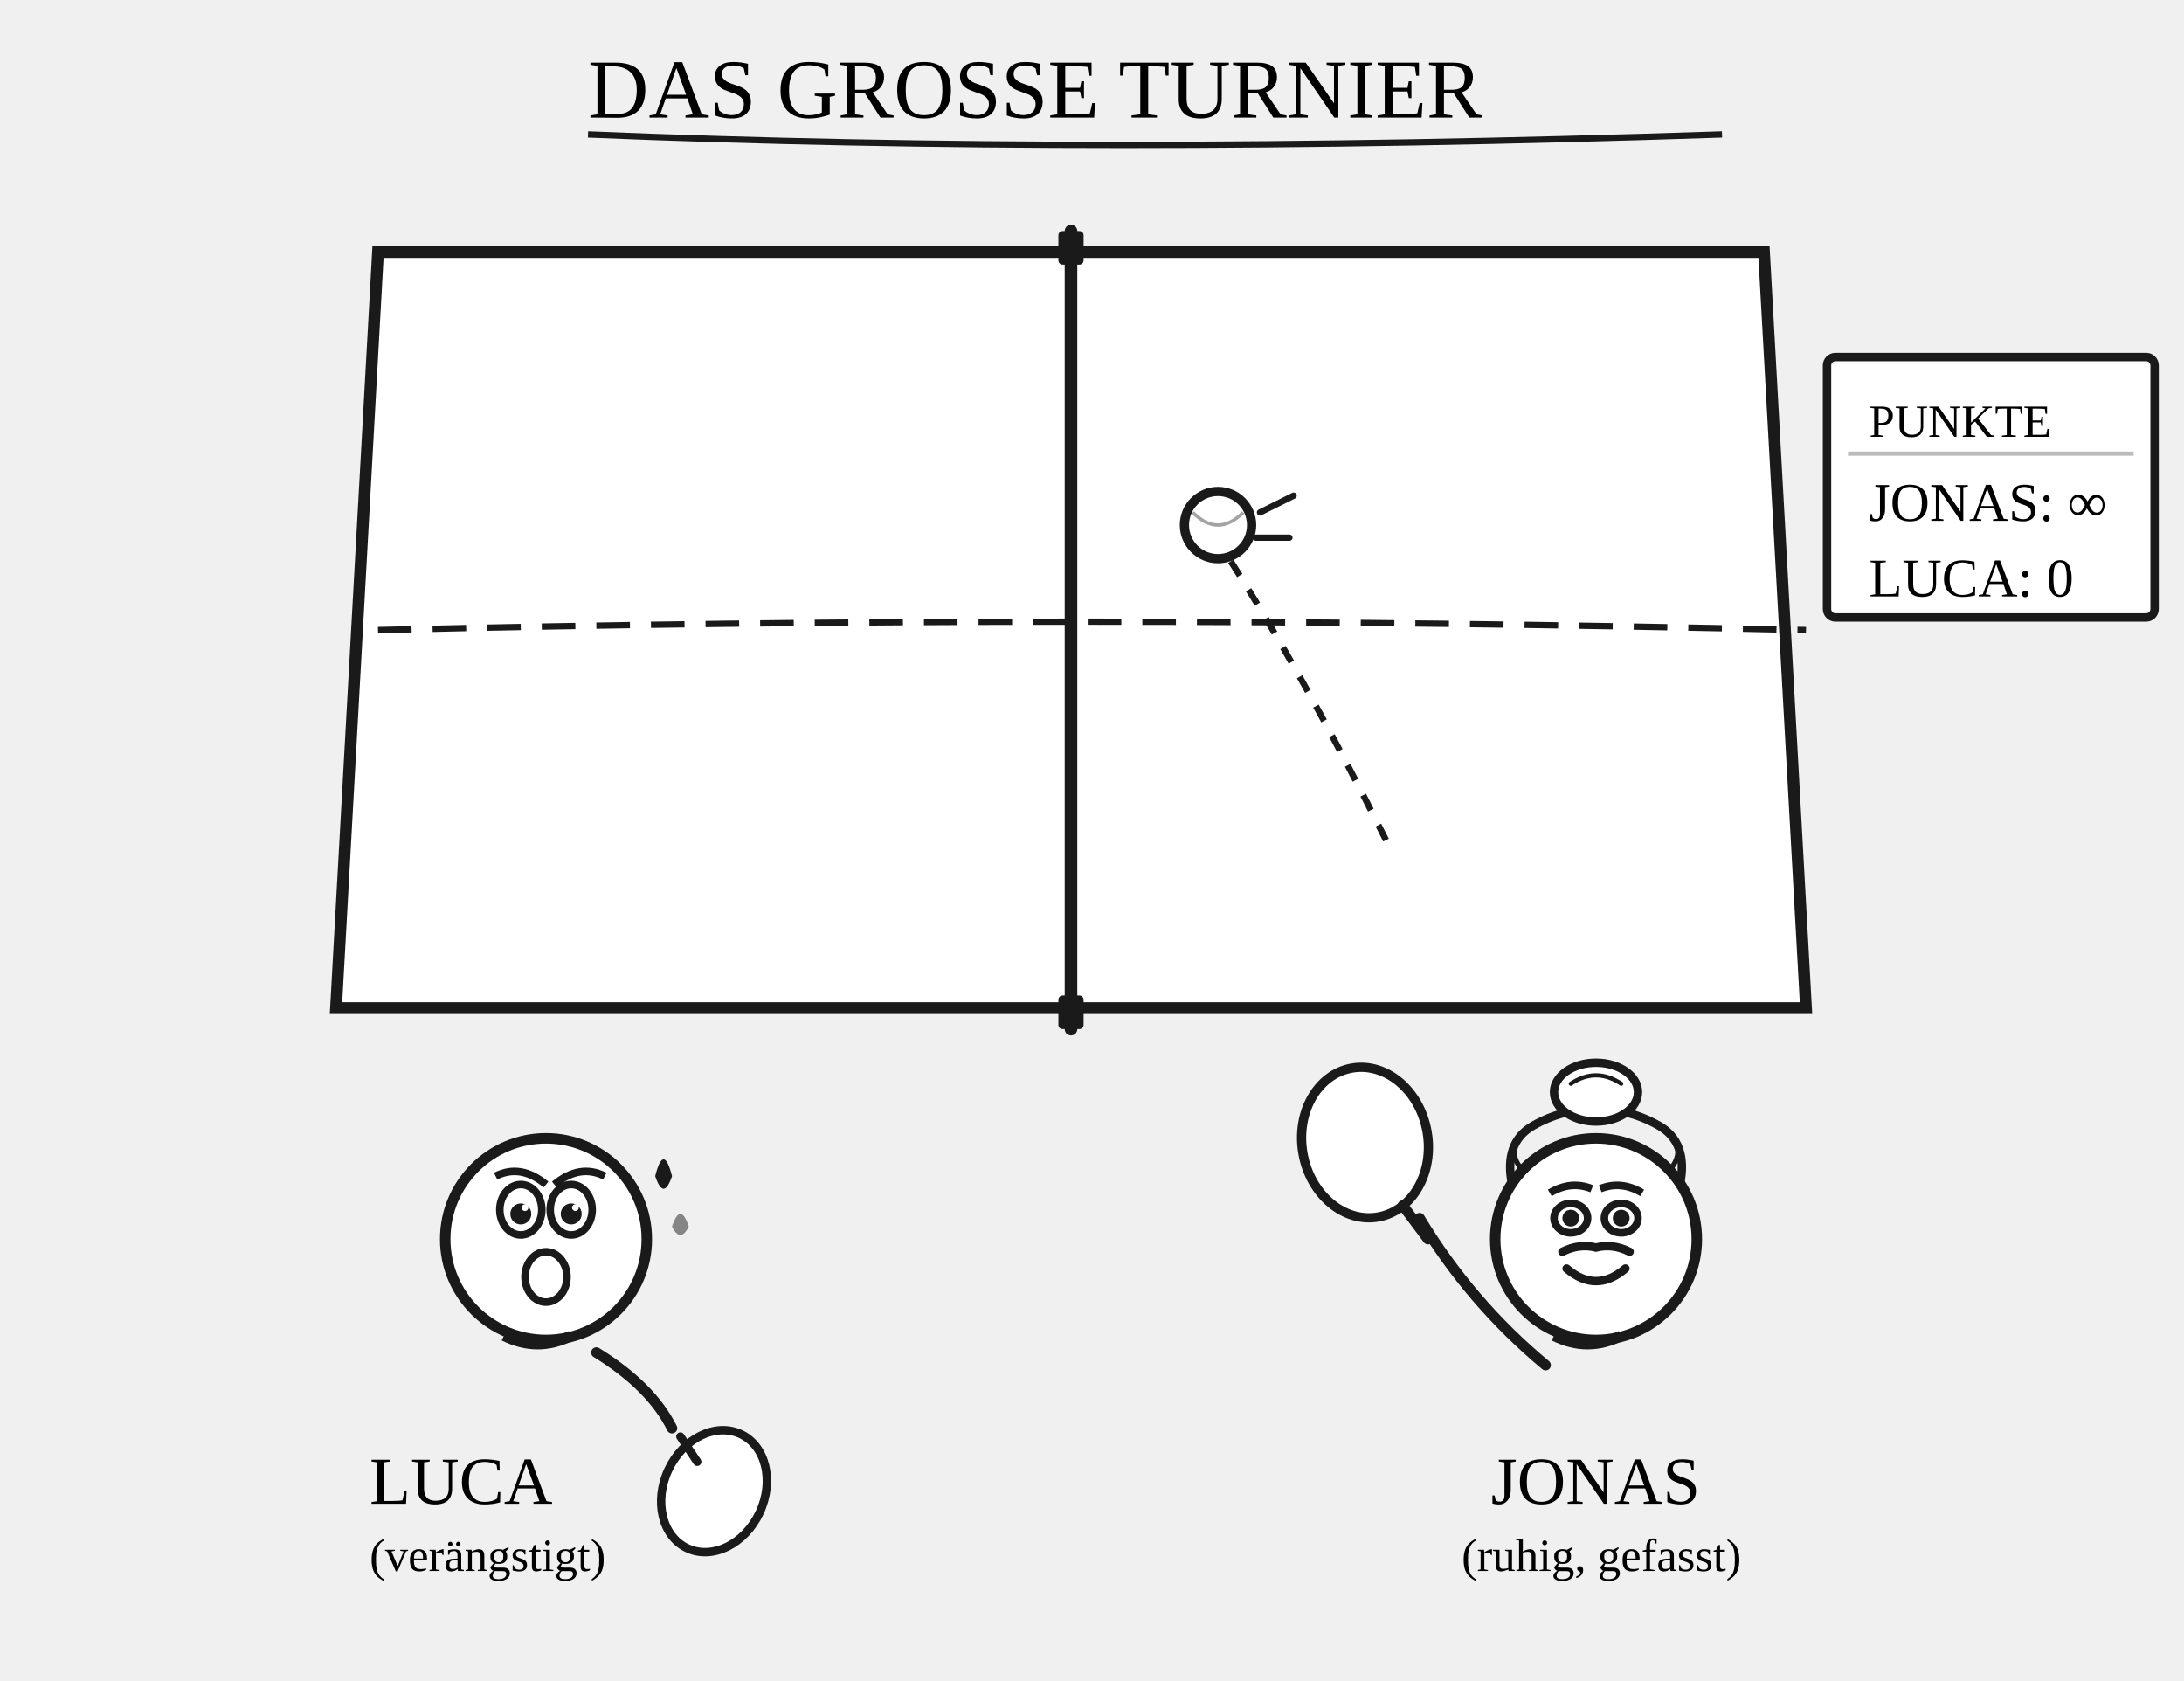
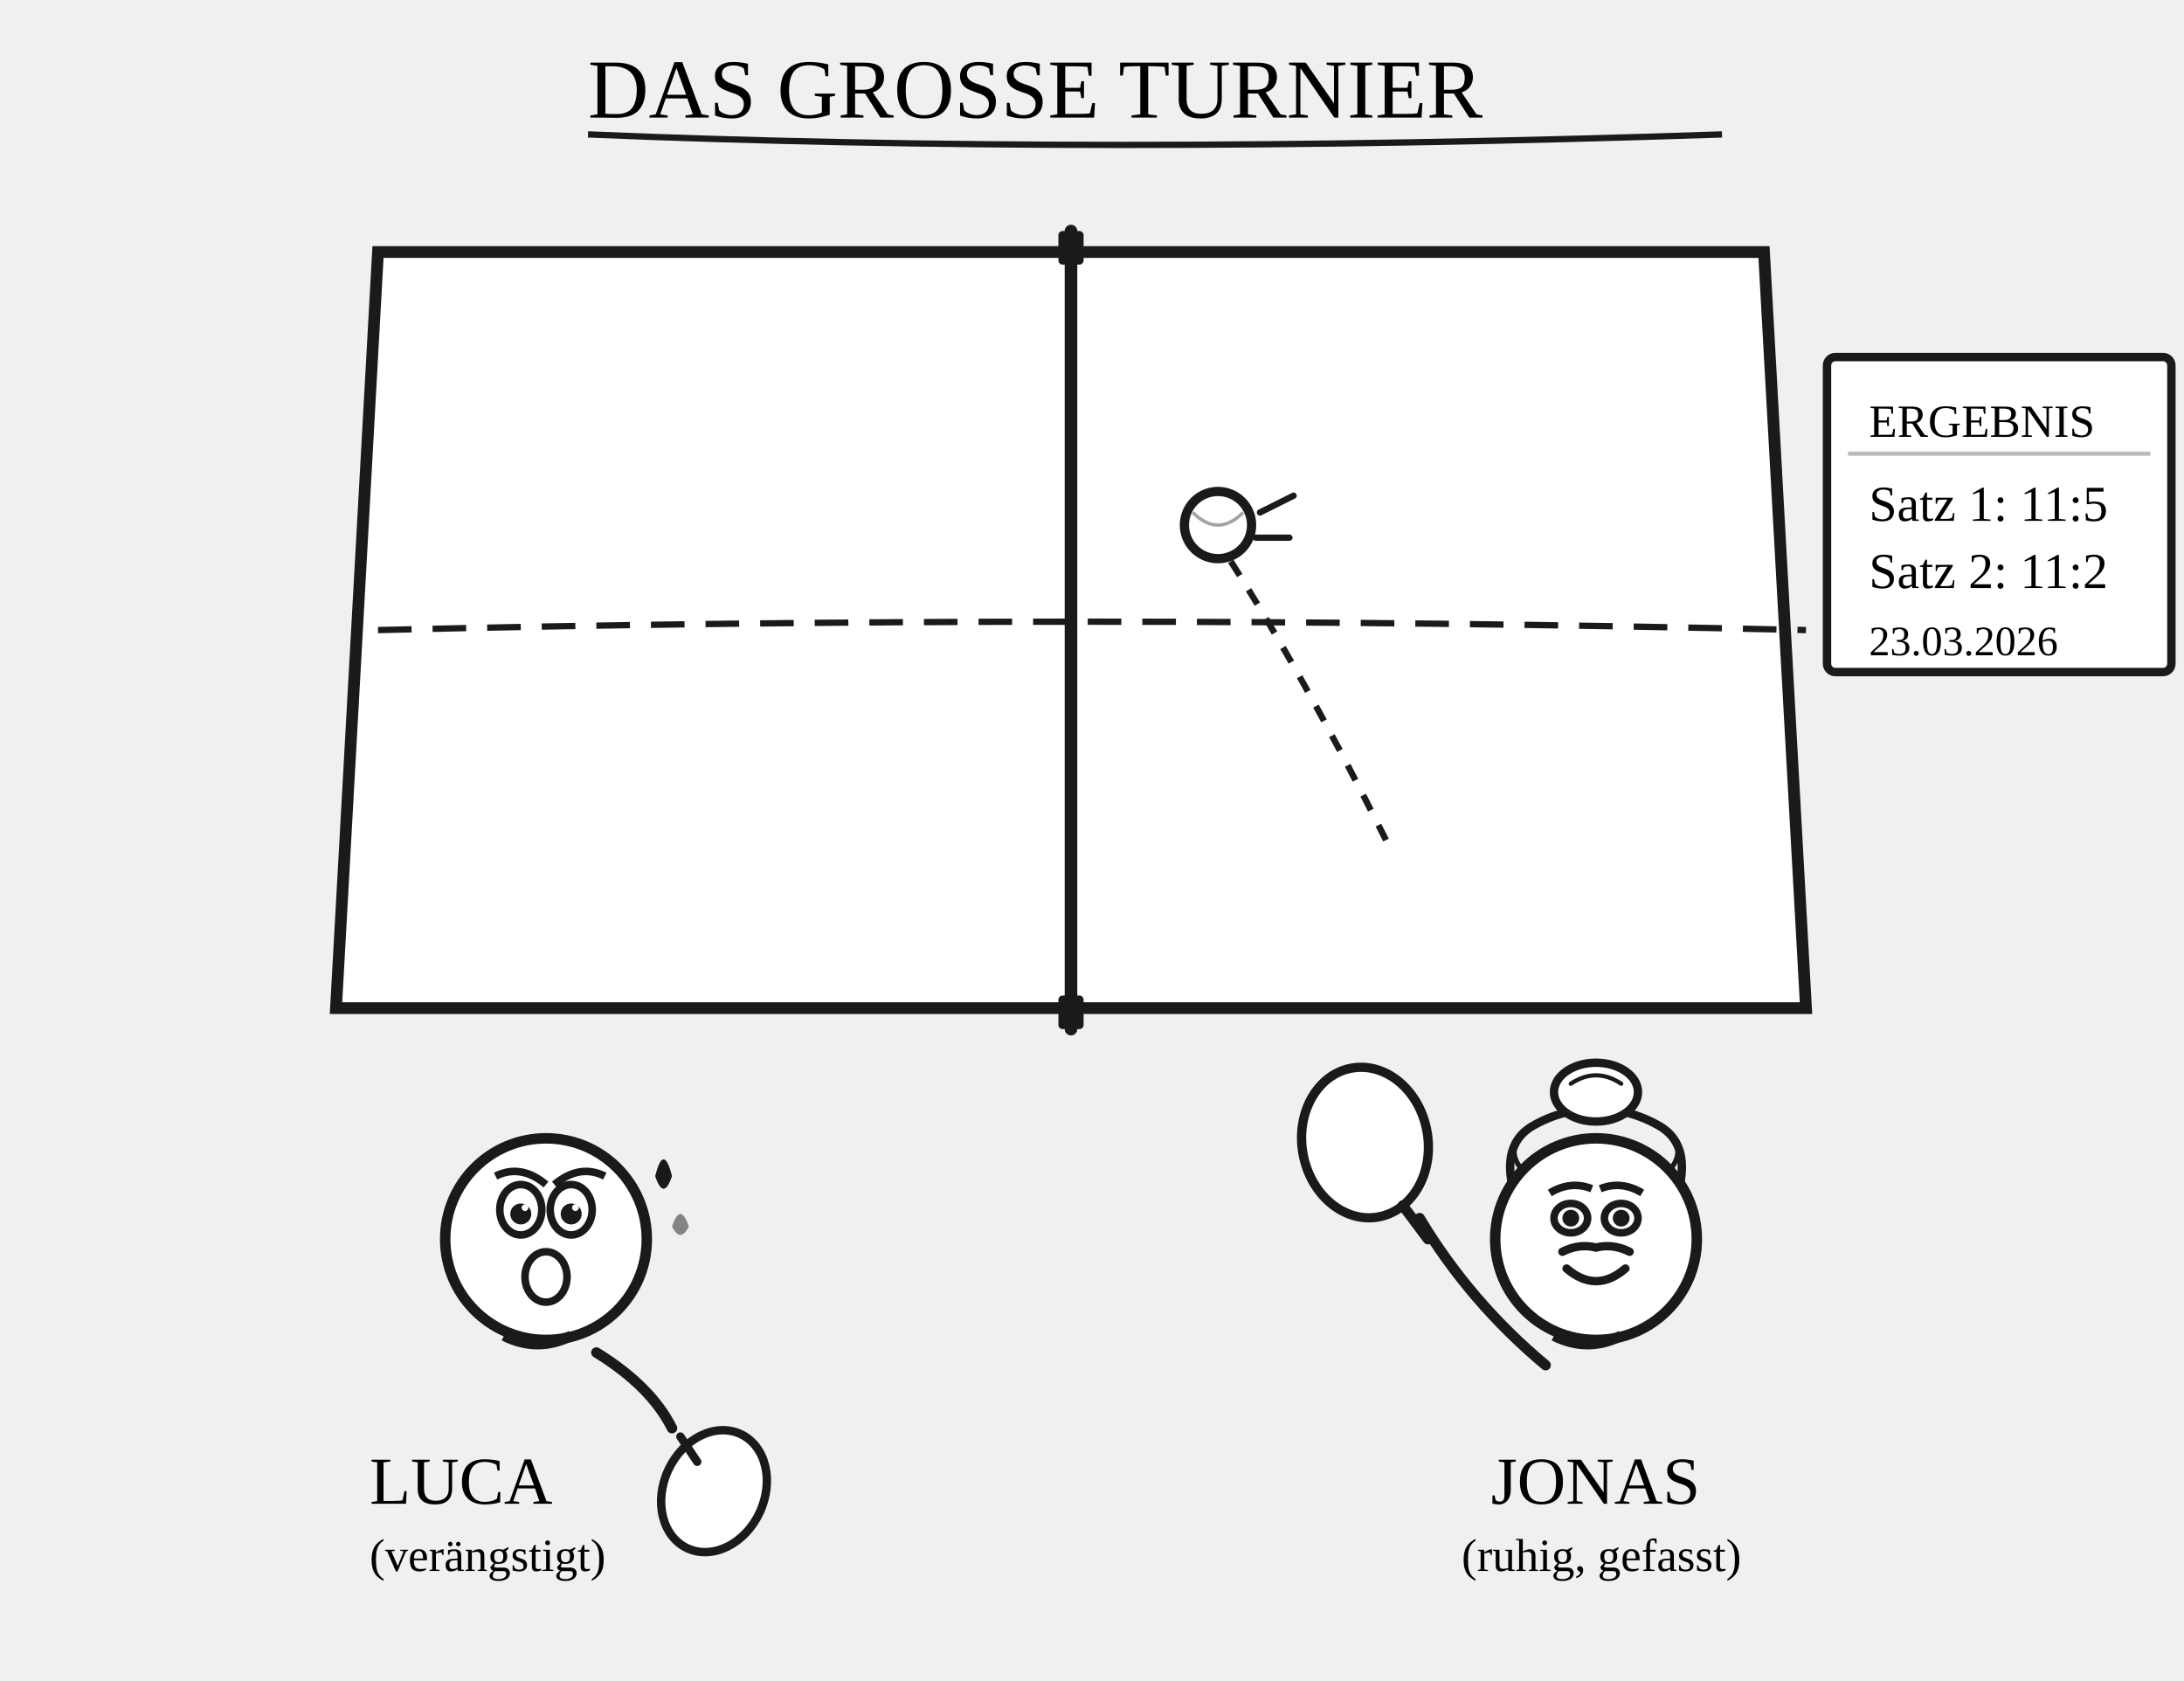
<svg xmlns="http://www.w3.org/2000/svg" viewBox="0 0 520 400">
  <text x="140" y="28" class="sketch-label" font-size="20">DAS GROSSE TURNIER</text>
  <path d="M140,32 Q260,37 410,32" stroke="#1a1a1a" stroke-width="1.5" fill="none" />
  <path d="M90,60 L420,60 L430,240 L80,240 Z" fill="white" stroke="#1a1a1a" stroke-width="2.8" stroke-linecap="round" />
  <path d="M90,150 Q255,146 430,150" stroke="#1a1a1a" stroke-width="1.5" stroke-dasharray="8,5" fill="none" />
  <line x1="255" y1="55" x2="255" y2="245" stroke="#1a1a1a" stroke-width="3" stroke-linecap="round" />
  <rect x="252" y="55" width="6" height="8" fill="#1a1a1a" rx="1" />
  <rect x="252" y="237" width="6" height="8" fill="#1a1a1a" rx="1" />
  <line x1="255" y1="70" x2="255" y2="232" stroke="#1a1a1a" stroke-width="0.5" stroke-dasharray="2,4" opacity="0.3" />
  <g id="tournamentJonas">
    <circle cx="380" cy="295" r="24" fill="white" stroke="#1a1a1a" stroke-width="2.5" />
    <path d="M360,282 Q358,272 365,268 Q372,264 380,264 Q388,264 395,268 Q402,272 400,282" fill="none" stroke="#1a1a1a" stroke-width="2" stroke-linecap="round" />
    <path d="M362,278 Q359,274 362,270" fill="none" stroke="#1a1a1a" stroke-width="1.2" stroke-linecap="round" />
    <path d="M398,278 Q401,274 398,270" fill="none" stroke="#1a1a1a" stroke-width="1.2" stroke-linecap="round" />
    <ellipse cx="380" cy="260" rx="10" ry="7" fill="white" stroke="#1a1a1a" stroke-width="2" />
    <path d="M374,258 Q380,254 386,258" fill="none" stroke="#1a1a1a" stroke-width="1" stroke-linecap="round" />
    <ellipse cx="374" cy="290" rx="4" ry="3.5" fill="white" stroke="#1a1a1a" stroke-width="1.8" />
    <circle cx="374" cy="290" r="2" fill="#1a1a1a" />
    <ellipse cx="386" cy="290" rx="4" ry="3.5" fill="white" stroke="#1a1a1a" stroke-width="1.8" />
    <circle cx="386" cy="290" r="2" fill="#1a1a1a" />
    <path d="M369,284 Q374,281 379,283" fill="none" stroke="#1a1a1a" stroke-width="1.8" />
    <path d="M381,283 Q386,281 391,284" fill="none" stroke="#1a1a1a" stroke-width="1.8" />
    <path d="M372,298 Q376,296 380,297 Q384,296 388,298" fill="none" stroke="#1a1a1a" stroke-width="2" stroke-linecap="round" />
    <path d="M373,302 Q380,308 387,302" fill="none" stroke="#1a1a1a" stroke-width="2" stroke-linecap="round" />
    <path d="M370,318 Q378,322 386,318" fill="none" stroke="#1a1a1a" stroke-width="2.5" />
    <path d="M368,325 Q350,310 338,290" fill="none" stroke="#1a1a1a" stroke-width="2.5" stroke-linecap="round" />
    <ellipse cx="325" cy="272" rx="15" ry="18" fill="white" stroke="#1a1a1a" stroke-width="2.2" transform="rotate(-10, 325, 272)" />
    <line x1="334" y1="287" x2="340" y2="295" stroke="#1a1a1a" stroke-width="2.5" stroke-linecap="round" />
  </g>
  <g id="tournamentLuca">
    <circle cx="130" cy="295" r="24" fill="white" stroke="#1a1a1a" stroke-width="2.5" />
    <ellipse cx="124" cy="288" rx="5" ry="6" fill="white" stroke="#1a1a1a" stroke-width="1.8" />
    <circle cx="124" cy="289" r="2.5" fill="#1a1a1a" />
    <circle cx="125" cy="287.5" r="0.8" fill="white" />
    <ellipse cx="136" cy="288" rx="5" ry="6" fill="white" stroke="#1a1a1a" stroke-width="1.8" />
    <circle cx="136" cy="289" r="2.5" fill="#1a1a1a" />
    <circle cx="137" cy="287.5" r="0.8" fill="white" />
    <path d="M118,280 Q124,277 130,282" fill="none" stroke="#1a1a1a" stroke-width="1.8" />
    <path d="M132,282 Q138,277 144,280" fill="none" stroke="#1a1a1a" stroke-width="1.8" />
    <ellipse cx="130" cy="304" rx="5" ry="6" fill="white" stroke="#1a1a1a" stroke-width="1.8" />
    <path d="M156,280 Q158,272 160,280 Q158,286 156,280" fill="#1a1a1a" />
    <path d="M160,292 Q162,286 164,292 Q162,296 160,292" fill="#1a1a1a" opacity="0.5" />
    <path d="M120,318 Q128,322 136,318" fill="none" stroke="#1a1a1a" stroke-width="2.5" />
    <path d="M142,322 Q155,330 160,340" fill="none" stroke="#1a1a1a" stroke-width="2.5" stroke-linecap="round" />
    <ellipse cx="170" cy="355" rx="12" ry="15" fill="white" stroke="#1a1a1a" stroke-width="2" transform="rotate(25, 170, 355)" />
    <line x1="162" y1="342" x2="166" y2="348" stroke="#1a1a1a" stroke-width="2" stroke-linecap="round" />
  </g>
  <circle cx="290" cy="125" r="8" fill="white" stroke="#1a1a1a" stroke-width="2.2" />
  <path d="M284,122 Q290,128 296,122" fill="none" stroke="#1a1a1a" stroke-width="0.8" opacity="0.4" />
  <path d="M330,200 Q310,160 292,132" stroke="#1a1a1a" stroke-width="1.5" stroke-dasharray="4,4" fill="none" />
  <line x1="300" y1="122" x2="308" y2="118" stroke="#1a1a1a" stroke-width="1.5" stroke-linecap="round" />
  <line x1="299" y1="128" x2="307" y2="128" stroke="#1a1a1a" stroke-width="1.5" stroke-linecap="round" />
  <text x="355" y="358" class="sketch-label" font-size="16">JONAS</text>
  <text x="348" y="374" class="sketch-label-small" font-size="11">(ruhig, gefasst)</text>
  <text x="88" y="358" class="sketch-label" font-size="16">LUCA</text>
  <text x="88" y="374" class="sketch-label-small" font-size="11">(verängstigt)</text>
-   <rect x="435" y="85" width="78" height="62" rx="2" fill="white" stroke="#1a1a1a" stroke-width="2" />
-   <text x="445" y="104" class="sketch-label" font-size="11">PUNKTE</text>
-   <line x1="440" y1="108" x2="508" y2="108" stroke="#1a1a1a" stroke-width="1" opacity="0.3" />
-   <text x="445" y="124" class="sketch-label" font-size="13">JONAS: ∞</text>
-   <text x="445" y="142" class="sketch-label-small" font-size="13">LUCA: 0</text>
+   <rect x="435" y="85" width="82" height="75" rx="2" fill="white" stroke="#1a1a1a" stroke-width="2" />
+   <text x="445" y="104" class="sketch-label" font-size="11">ERGEBNIS</text>
+   <line x1="440" y1="108" x2="512" y2="108" stroke="#1a1a1a" stroke-width="1" opacity="0.3" />
+   <text x="445" y="124" class="sketch-label" font-size="12">Satz 1: 11:5</text>
+   <text x="445" y="140" class="sketch-label" font-size="12">Satz 2: 11:2</text>
+   <text x="445" y="156" class="sketch-label-small" font-size="10">23.03.2026</text>
</svg>
